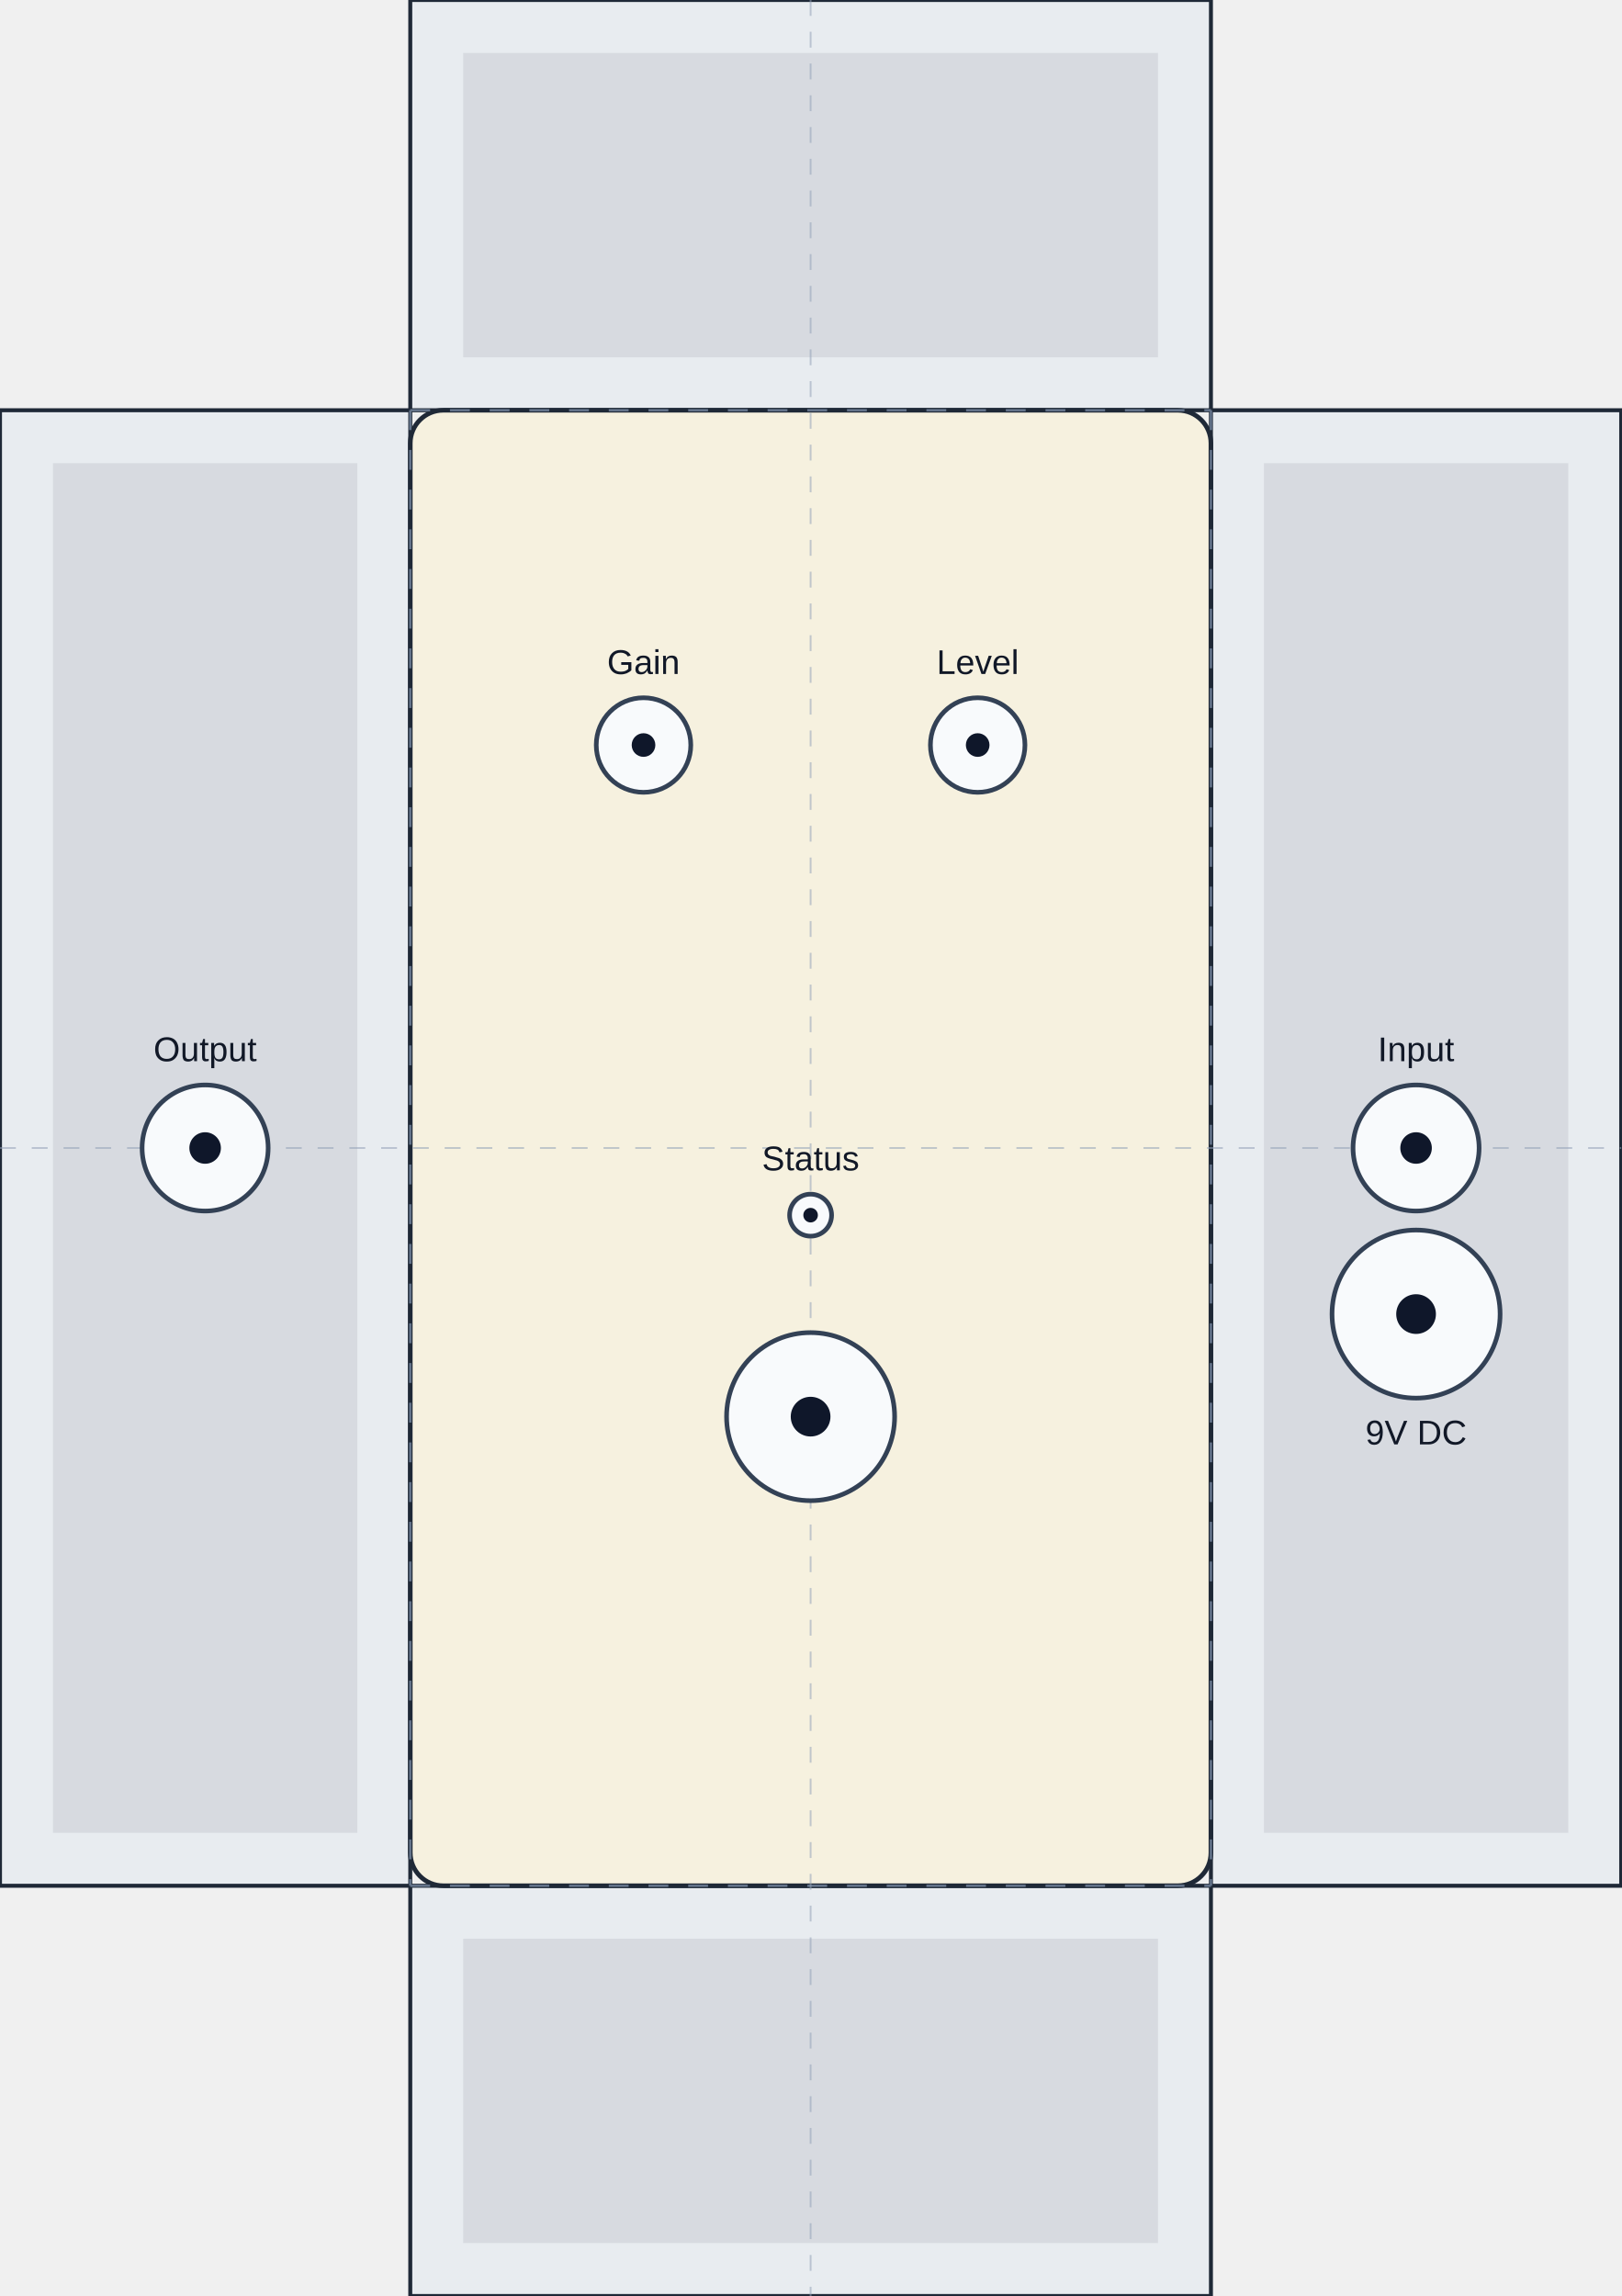
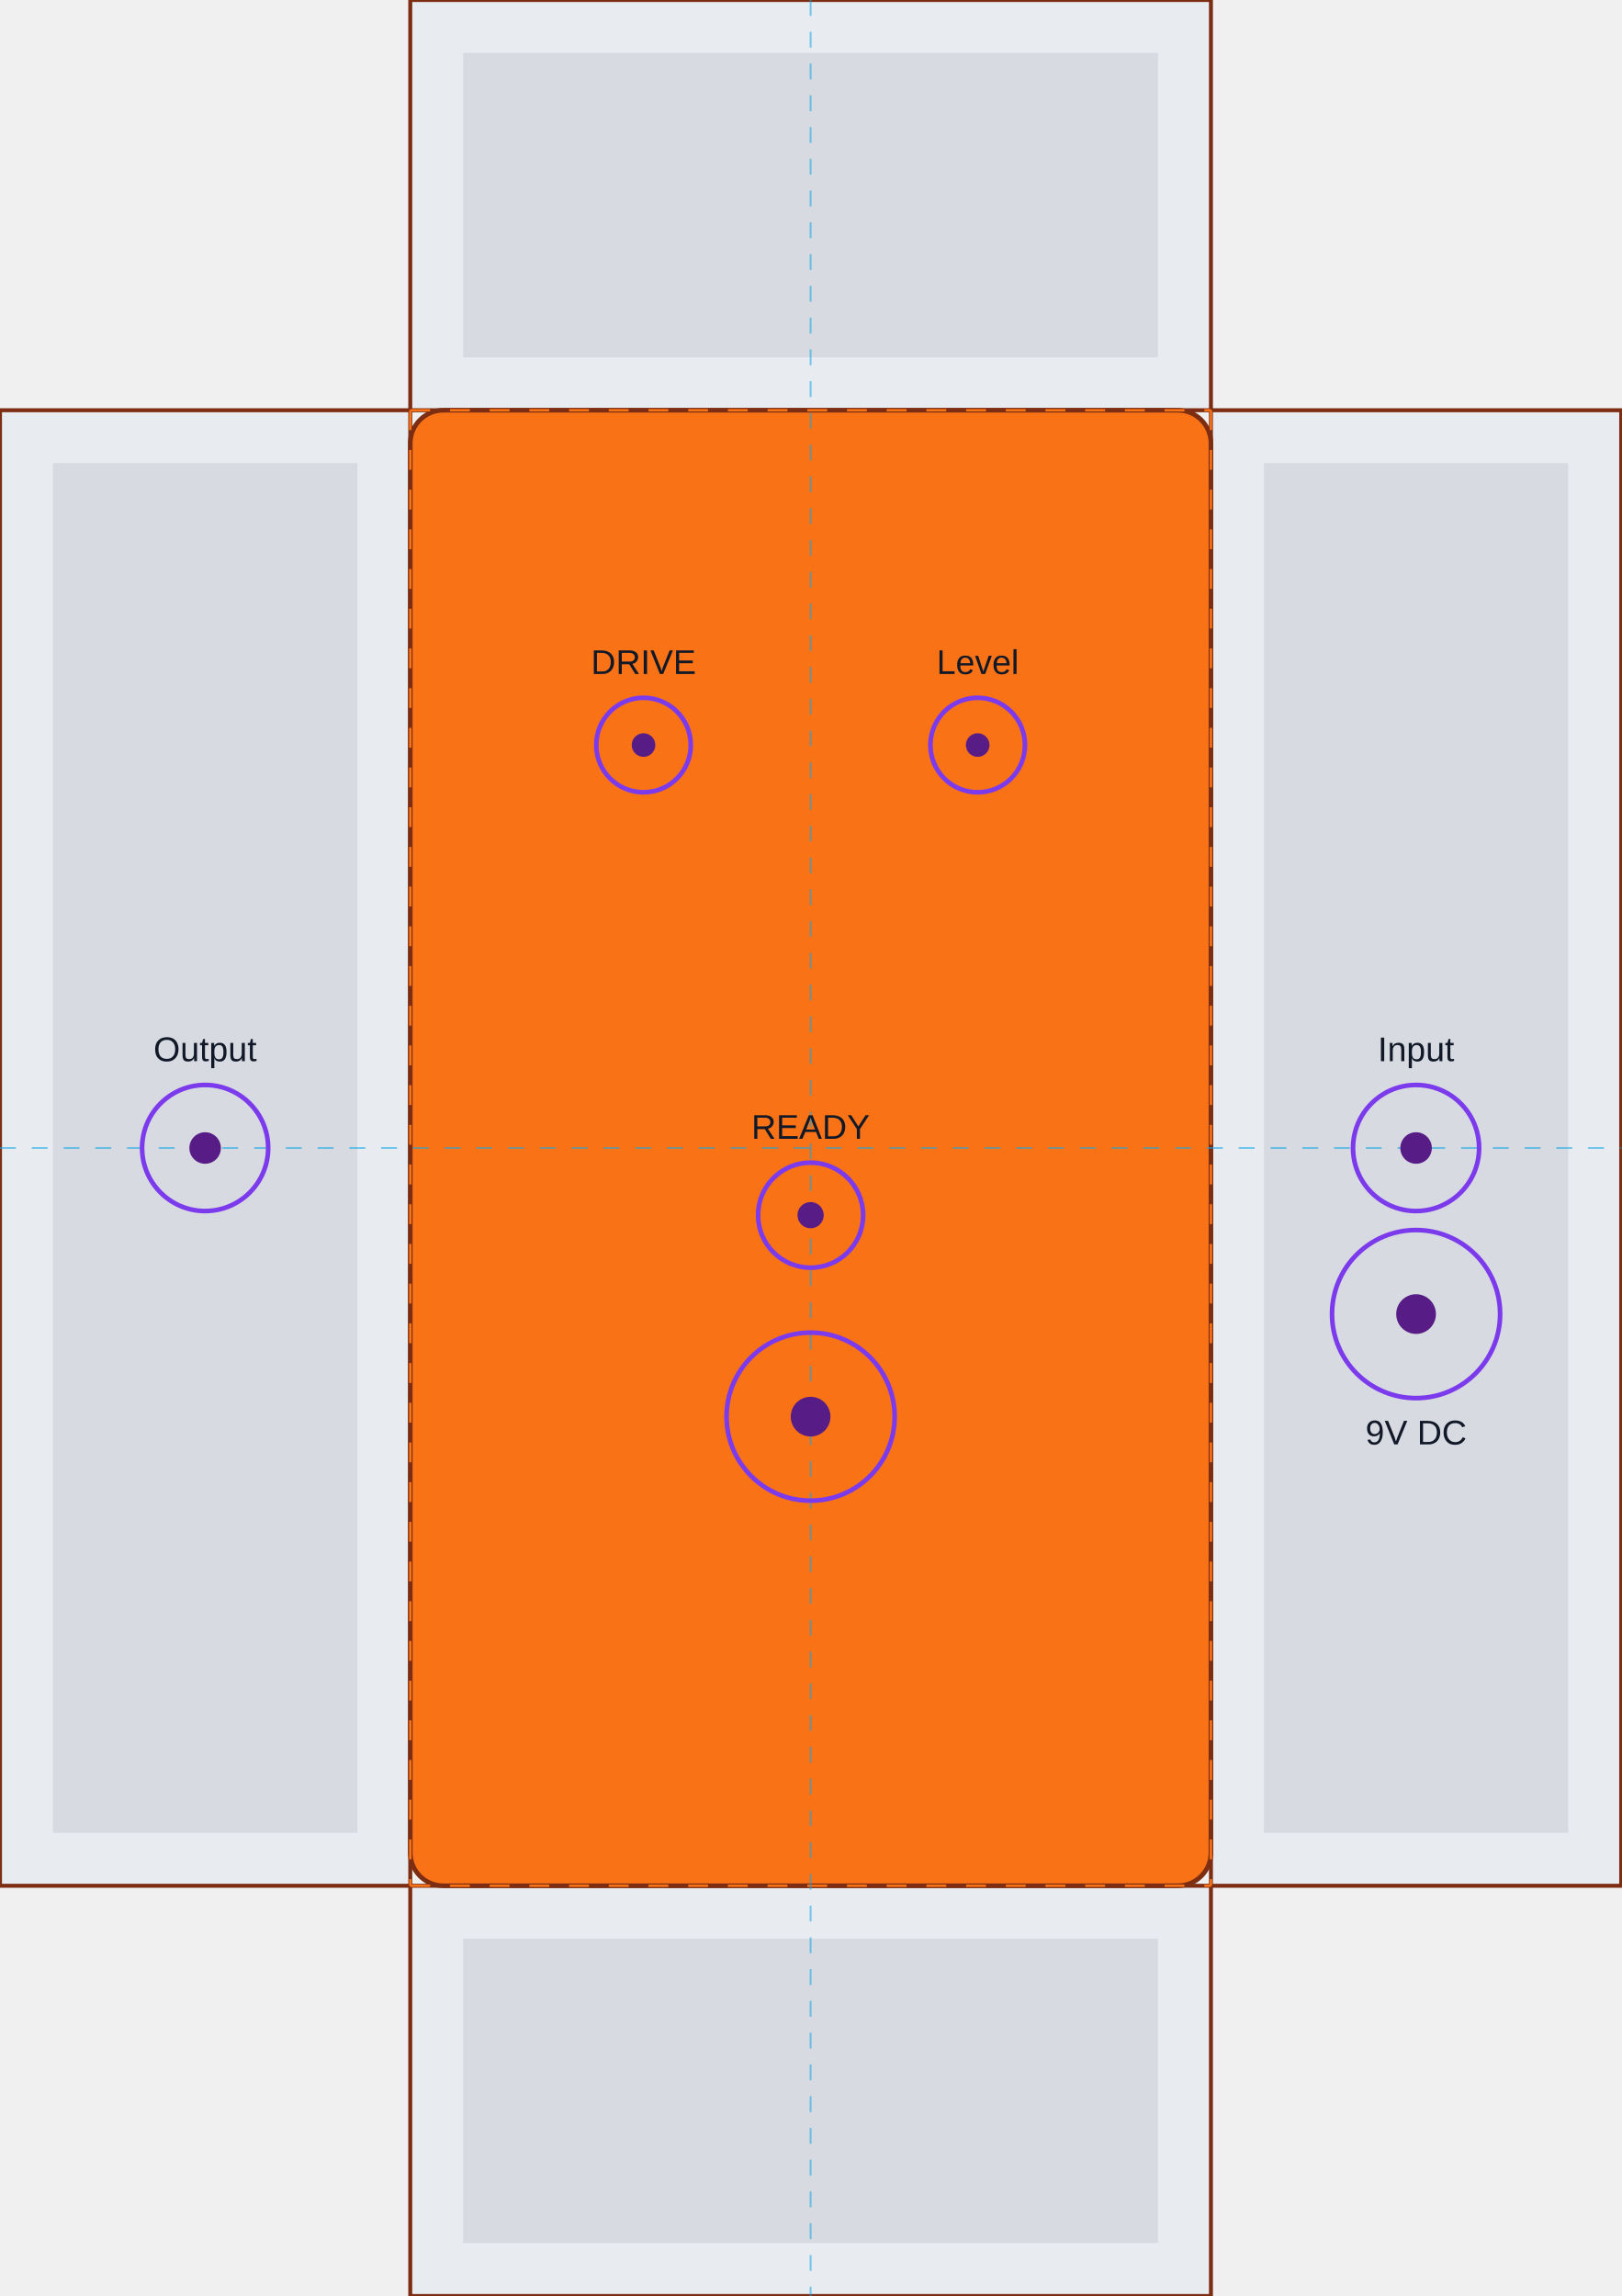
<svg xmlns="http://www.w3.org/2000/svg" role="img" aria-labelledby="stompbox-drill-preview-title stompbox-drill-preview-desc" width="122.5mm" height="173.5mm" viewBox="0 0 122.5 173.5" data-template-mode="preview" data-units="mm" data-scale="1">
  <defs>
-     <style>.enclosure{fill:#f6f1df;stroke:#1f2937;stroke-width:.35;}.side-panel{fill:#e2e8f0;fill-opacity:.55;stroke:#1f2937;stroke-width:.3;}.fold-fill{fill:#0f172a;fill-opacity:.08;stroke:none;}.fold-line{stroke:#64748b;stroke-width:.18;stroke-dasharray:1.5 1.5;}.guide-line{stroke:#94a3b8;stroke-width:.14;stroke-dasharray:1.2 1.2;opacity:.55;}.hole{fill:#f8fafc;stroke:#334155;stroke-width:.35;}.drill-hole-center-dot{fill:#0f172a;stroke:none;}.decal-outline{fill:none;stroke:#1f2937;stroke-width:.25;stroke-dasharray:2 1;}.label{fill:#111827;font-family:Arial,sans-serif;font-size:2.6px;}.muted{fill:#475569;font-family:Arial,sans-serif;font-size:2.3px;}</style>
+     <style>.enclosure{fill:#f97316;stroke:#7c2d12;stroke-width:.35;}.side-panel{fill:#e2e8f0;fill-opacity:.55;stroke:#7c2d12;stroke-width:.3;}.fold-fill{fill:#0f172a;fill-opacity:.08;stroke:none;}.fold-line{stroke:#f97316;stroke-width:.18;stroke-dasharray:1.5 1.5;}.guide-line{stroke:#0ea5e9;stroke-width:.14;stroke-dasharray:1.2 1.2;opacity:.55;}.hole{fill:none;stroke:#7c3aed;stroke-width:.35;}.drill-hole-center-dot{fill:#581c87;stroke:none;}.decal-outline{fill:none;stroke:#7c2d12;stroke-width:.25;stroke-dasharray:2 1;}.label{fill:#111827;font-family:Arial,sans-serif;font-size:2.6px;}.muted{fill:#475569;font-family:Arial,sans-serif;font-size:2.3px;}</style>
  </defs>
  <g data-enclosure-id="box-1590b" data-template-view="outside-unfolded">
-     <rect class="panel side-panel" data-face-panel="back" x="31" y="0" width="60.5" height="31" rx="0" fill="#e2e8f0" stroke="#1f2937" />
-     <rect class="panel side-panel" data-face-panel="left" x="0" y="31" width="31" height="111.5" rx="0" fill="#e2e8f0" stroke="#1f2937" />
-     <rect class="panel side-panel" data-face-panel="right" x="91.5" y="31" width="31" height="111.5" rx="0" fill="#e2e8f0" stroke="#1f2937" />
-     <rect class="panel side-panel" data-face-panel="bottom" x="31" y="142.5" width="60.5" height="31" rx="0" fill="#e2e8f0" stroke="#1f2937" />
-     <rect class="panel top-panel enclosure" data-face-panel="top" x="31" y="31" width="60.5" height="111.5" rx="2.5" fill="#f6f1df" stroke="#1f2937" />
+     <rect class="panel side-panel" data-face-panel="back" x="31" y="0" width="60.5" height="31" rx="0" stroke="#7c2d12" />
+     <rect class="panel side-panel" data-face-panel="left" x="0" y="31" width="31" height="111.5" rx="0" stroke="#7c2d12" />
+     <rect class="panel side-panel" data-face-panel="right" x="91.5" y="31" width="31" height="111.5" rx="0" stroke="#7c2d12" />
+     <rect class="panel side-panel" data-face-panel="bottom" x="31" y="142.5" width="60.5" height="31" rx="0" stroke="#7c2d12" />
+     <rect class="panel top-panel enclosure" data-face-panel="top" x="31" y="31" width="60.5" height="111.5" rx="2.5" fill="#f97316" stroke="#7c2d12" />
    <rect class="fold-fill" data-face-panel-fill="back" x="35" y="4" width="52.5" height="23" />
    <rect class="fold-fill" data-face-panel-fill="left" x="4" y="35" width="23" height="103.5" />
    <rect class="fold-fill" data-face-panel-fill="right" x="95.5" y="35" width="23" height="103.5" />
    <rect class="fold-fill" data-face-panel-fill="bottom" x="35" y="146.5" width="52.5" height="23" />
-     <line class="fold-line" stroke="#64748b" data-fold-line="left" x1="31" y1="31" x2="31" y2="142.5" />
-     <line class="fold-line" stroke="#64748b" data-fold-line="right" x1="91.5" y1="31" x2="91.5" y2="142.5" />
-     <line class="fold-line" stroke="#64748b" data-fold-line="back" x1="31" y1="31" x2="91.5" y2="31" />
-     <line class="fold-line" stroke="#64748b" data-fold-line="bottom" x1="31" y1="142.5" x2="91.5" y2="142.5" />
-     <line class="guide-line" stroke="#94a3b8" data-template-guide="vertical-centerline" x1="61.25" y1="0" x2="61.25" y2="173.5" />
-     <line class="guide-line" stroke="#94a3b8" data-template-guide="horizontal-centerline" x1="0" y1="86.75" x2="122.5" y2="86.75" />
+     <line class="fold-line" stroke="#f97316" data-fold-line="left" x1="31" y1="31" x2="31" y2="142.5" />
+     <line class="fold-line" stroke="#f97316" data-fold-line="right" x1="91.5" y1="31" x2="91.5" y2="142.5" />
+     <line class="fold-line" stroke="#f97316" data-fold-line="back" x1="31" y1="31" x2="91.5" y2="31" />
+     <line class="fold-line" stroke="#f97316" data-fold-line="bottom" x1="31" y1="142.5" x2="91.5" y2="142.5" />
+     <line class="guide-line" stroke="#0ea5e9" data-template-guide="vertical-centerline" x1="61.25" y1="0" x2="61.25" y2="173.5" />
+     <line class="guide-line" stroke="#0ea5e9" data-template-guide="horizontal-centerline" x1="0" y1="86.75" x2="122.5" y2="86.75" />
    <g data-hole-id="knob-GAIN" data-part-profile-id="knob-mxr-style-fluted-large" data-face="top" data-template-face="top" data-provenance="auto-generated" data-drill-diameter-mm="7.14375" data-drill-radius-mm="3.571875" data-part-visible-diameter-mm="20" data-drill-hole-profile-id="sixteen-mm-pot-9-32" data-drill-hole-profile-label="16mm Pots" data-drill-hole-profile-diameter-mm="7.14375" data-drill-hole-profile-fraction-inches="9/32&quot;">
-       <circle class="hole drill-hole-profile-outer" cx="48.625" cy="56.3" r="3.572" fill="#f8fafc" stroke="#334155" />
-       <circle class="drill-hole-center-dot" cx="48.625" cy="56.3" r="0.893" fill="#0f172a" />
-       <text class="label" x="48.625" y="50.928" text-anchor="middle" fill="#111827">Gain</text>
+       <circle class="hole drill-hole-profile-outer" cx="48.625" cy="56.3" r="3.572" stroke="#7c3aed" />
+       <circle class="drill-hole-center-dot" cx="48.625" cy="56.3" r="0.893" fill="#581c87" />
+       <text class="label" x="48.625" y="50.928" text-anchor="middle" fill="#ffffff">DRIVE</text>
    </g>
    <g data-hole-id="knob-LEVEL" data-part-profile-id="knob-mxr-style-fluted-large" data-face="top" data-template-face="top" data-provenance="auto-generated" data-drill-diameter-mm="7.14375" data-drill-radius-mm="3.571875" data-part-visible-diameter-mm="20" data-drill-hole-profile-id="sixteen-mm-pot-9-32" data-drill-hole-profile-label="16mm Pots" data-drill-hole-profile-diameter-mm="7.14375" data-drill-hole-profile-fraction-inches="9/32&quot;">
-       <circle class="hole drill-hole-profile-outer" cx="73.875" cy="56.3" r="3.572" fill="#f8fafc" stroke="#334155" />
-       <circle class="drill-hole-center-dot" cx="73.875" cy="56.3" r="0.893" fill="#0f172a" />
+       <circle class="hole drill-hole-profile-outer" cx="73.875" cy="56.3" r="3.572" stroke="#7c3aed" />
+       <circle class="drill-hole-center-dot" cx="73.875" cy="56.3" r="0.893" fill="#581c87" />
      <text class="label" x="73.875" y="50.928" text-anchor="middle" fill="#111827">Level</text>
    </g>
-     <g data-hole-id="led-status" data-part-profile-id="led-3mm-red-kento-5408urc" data-face="top" data-template-face="top" data-provenance="auto-generated" data-drill-diameter-mm="3.175" data-drill-radius-mm="1.5875" data-part-visible-diameter-mm="3.48" data-drill-hole-profile-id="three-mm-led-1-8" data-drill-hole-profile-label="3mm LED" data-drill-hole-profile-diameter-mm="3.175" data-drill-hole-profile-fraction-inches="1/8&quot;">
-       <circle class="hole drill-hole-profile-outer" cx="61.25" cy="91.825" r="1.587" fill="#f8fafc" stroke="#334155" />
-       <circle class="drill-hole-center-dot" cx="61.25" cy="91.825" r="0.55" fill="#0f172a" />
-       <text class="label" x="61.25" y="88.438" text-anchor="middle" fill="#111827">Status</text>
+     <g data-hole-id="led-LED1" data-part-profile-id="led-bezel-lh5" data-face="top" data-template-face="top" data-provenance="auto-generated" data-drill-diameter-mm="7.9375" data-drill-radius-mm="3.96875" data-part-visible-diameter-mm="9.2" data-drill-hole-profile-id="metal-5mm-led-bezel-5-16" data-drill-hole-profile-label="Metal 5mm LED Bezel" data-drill-hole-profile-diameter-mm="7.9375" data-drill-hole-profile-fraction-inches="5/16&quot;">
+       <circle class="hole drill-hole-profile-outer" cx="61.25" cy="91.825" r="3.969" stroke="#7c3aed" />
+       <circle class="drill-hole-center-dot" cx="61.25" cy="91.825" r="0.992" fill="#581c87" />
+       <text class="label" x="61.25" y="86.056" text-anchor="middle" fill="#16a34a">READY</text>
    </g>
-     <g data-hole-id="switch-bypass" data-part-profile-id="switch-3pdt-pic-pbs24302" data-face="top" data-template-face="top" data-provenance="auto-generated" data-drill-diameter-mm="12.7" data-drill-radius-mm="6.35" data-part-visible-diameter-mm="18" data-drill-hole-profile-id="dc-jack-3pdt-1-2" data-drill-hole-profile-label="DC Jack / 3PDT" data-drill-hole-profile-diameter-mm="12.7" data-drill-hole-profile-fraction-inches="1/2&quot;">
-       <circle class="hole drill-hole-profile-outer" cx="61.25" cy="107.05" r="6.35" fill="#f8fafc" stroke="#334155" />
-       <circle class="drill-hole-center-dot" cx="61.25" cy="107.05" r="1.5" fill="#0f172a" />
+     <g data-hole-id="switch-SW1" data-part-profile-id="switch-3pdt-pic-pbs24302" data-face="top" data-template-face="top" data-provenance="auto-generated" data-drill-diameter-mm="12.7" data-drill-radius-mm="6.35" data-part-visible-diameter-mm="18" data-drill-hole-profile-id="dc-jack-3pdt-1-2" data-drill-hole-profile-label="DC Jack / 3PDT" data-drill-hole-profile-diameter-mm="12.7" data-drill-hole-profile-fraction-inches="1/2&quot;">
+       <circle class="hole drill-hole-profile-outer" cx="61.25" cy="107.05" r="6.35" stroke="#7c3aed" />
+       <circle class="drill-hole-center-dot" cx="61.25" cy="107.05" r="1.5" fill="#581c87" />
    </g>
-     <g data-hole-id="jack-input" data-part-profile-id="jack-ts-pj629han" data-face="right" data-template-face="right" data-provenance="auto-generated" data-drill-diameter-mm="9.525" data-drill-radius-mm="4.7625" data-part-visible-diameter-mm="11" data-drill-hole-profile-id="audio-jack-24mm-pot-3-8" data-drill-hole-profile-label="Audio Jacks / 24mm Pots" data-drill-hole-profile-diameter-mm="9.525" data-drill-hole-profile-fraction-inches="3/8&quot;">
-       <circle class="hole drill-hole-profile-outer" cx="107" cy="86.75" r="4.763" fill="#f8fafc" stroke="#334155" />
-       <circle class="drill-hole-center-dot" cx="107" cy="86.75" r="1.191" fill="#0f172a" />
+     <g data-hole-id="jack-IN" data-part-profile-id="jack-ts-pj629han" data-face="right" data-template-face="right" data-provenance="auto-generated" data-drill-diameter-mm="9.525" data-drill-radius-mm="4.7625" data-part-visible-diameter-mm="11" data-drill-hole-profile-id="audio-jack-24mm-pot-3-8" data-drill-hole-profile-label="Audio Jacks / 24mm Pots" data-drill-hole-profile-diameter-mm="9.525" data-drill-hole-profile-fraction-inches="3/8&quot;">
+       <circle class="hole drill-hole-profile-outer" cx="107" cy="86.75" r="4.763" stroke="#7c3aed" />
+       <circle class="drill-hole-center-dot" cx="107" cy="86.75" r="1.191" fill="#581c87" />
      <text class="label" x="107" y="80.188" text-anchor="middle" fill="#111827">Input</text>
    </g>
-     <g data-hole-id="jack-output" data-part-profile-id="jack-ts-pj629han" data-face="left" data-template-face="left" data-provenance="auto-generated" data-drill-diameter-mm="9.525" data-drill-radius-mm="4.7625" data-part-visible-diameter-mm="11" data-drill-hole-profile-id="audio-jack-24mm-pot-3-8" data-drill-hole-profile-label="Audio Jacks / 24mm Pots" data-drill-hole-profile-diameter-mm="9.525" data-drill-hole-profile-fraction-inches="3/8&quot;">
-       <circle class="hole drill-hole-profile-outer" cx="15.5" cy="86.75" r="4.763" fill="#f8fafc" stroke="#334155" />
-       <circle class="drill-hole-center-dot" cx="15.5" cy="86.75" r="1.191" fill="#0f172a" />
+     <g data-hole-id="jack-OUT" data-part-profile-id="jack-ts-pj629han" data-face="left" data-template-face="left" data-provenance="auto-generated" data-drill-diameter-mm="9.525" data-drill-radius-mm="4.7625" data-part-visible-diameter-mm="11" data-drill-hole-profile-id="audio-jack-24mm-pot-3-8" data-drill-hole-profile-label="Audio Jacks / 24mm Pots" data-drill-hole-profile-diameter-mm="9.525" data-drill-hole-profile-fraction-inches="3/8&quot;">
+       <circle class="hole drill-hole-profile-outer" cx="15.5" cy="86.75" r="4.763" stroke="#7c3aed" />
+       <circle class="drill-hole-center-dot" cx="15.5" cy="86.75" r="1.191" fill="#581c87" />
      <text class="label" x="15.5" y="80.188" text-anchor="middle" fill="#111827">Output</text>
    </g>
    <g data-hole-id="power-9v" data-part-profile-id="dc-socket-dc099" data-face="right" data-template-face="right" data-provenance="auto-generated" data-drill-diameter-mm="12.7" data-drill-radius-mm="6.35" data-part-visible-diameter-mm="14.1" data-drill-hole-profile-id="dc-jack-3pdt-1-2" data-drill-hole-profile-label="DC Jack / 3PDT" data-drill-hole-profile-diameter-mm="12.7" data-drill-hole-profile-fraction-inches="1/2&quot;">
-       <circle class="hole drill-hole-profile-outer" cx="107" cy="99.3" r="6.35" fill="#f8fafc" stroke="#334155" />
-       <circle class="drill-hole-center-dot" cx="107" cy="99.3" r="1.5" fill="#0f172a" />
+       <circle class="hole drill-hole-profile-outer" cx="107" cy="99.3" r="6.35" stroke="#7c3aed" />
+       <circle class="drill-hole-center-dot" cx="107" cy="99.3" r="1.5" fill="#581c87" />
      <text class="label" x="107" y="109.15" text-anchor="middle" fill="#111827">9V DC</text>
    </g>
  </g>
</svg>
